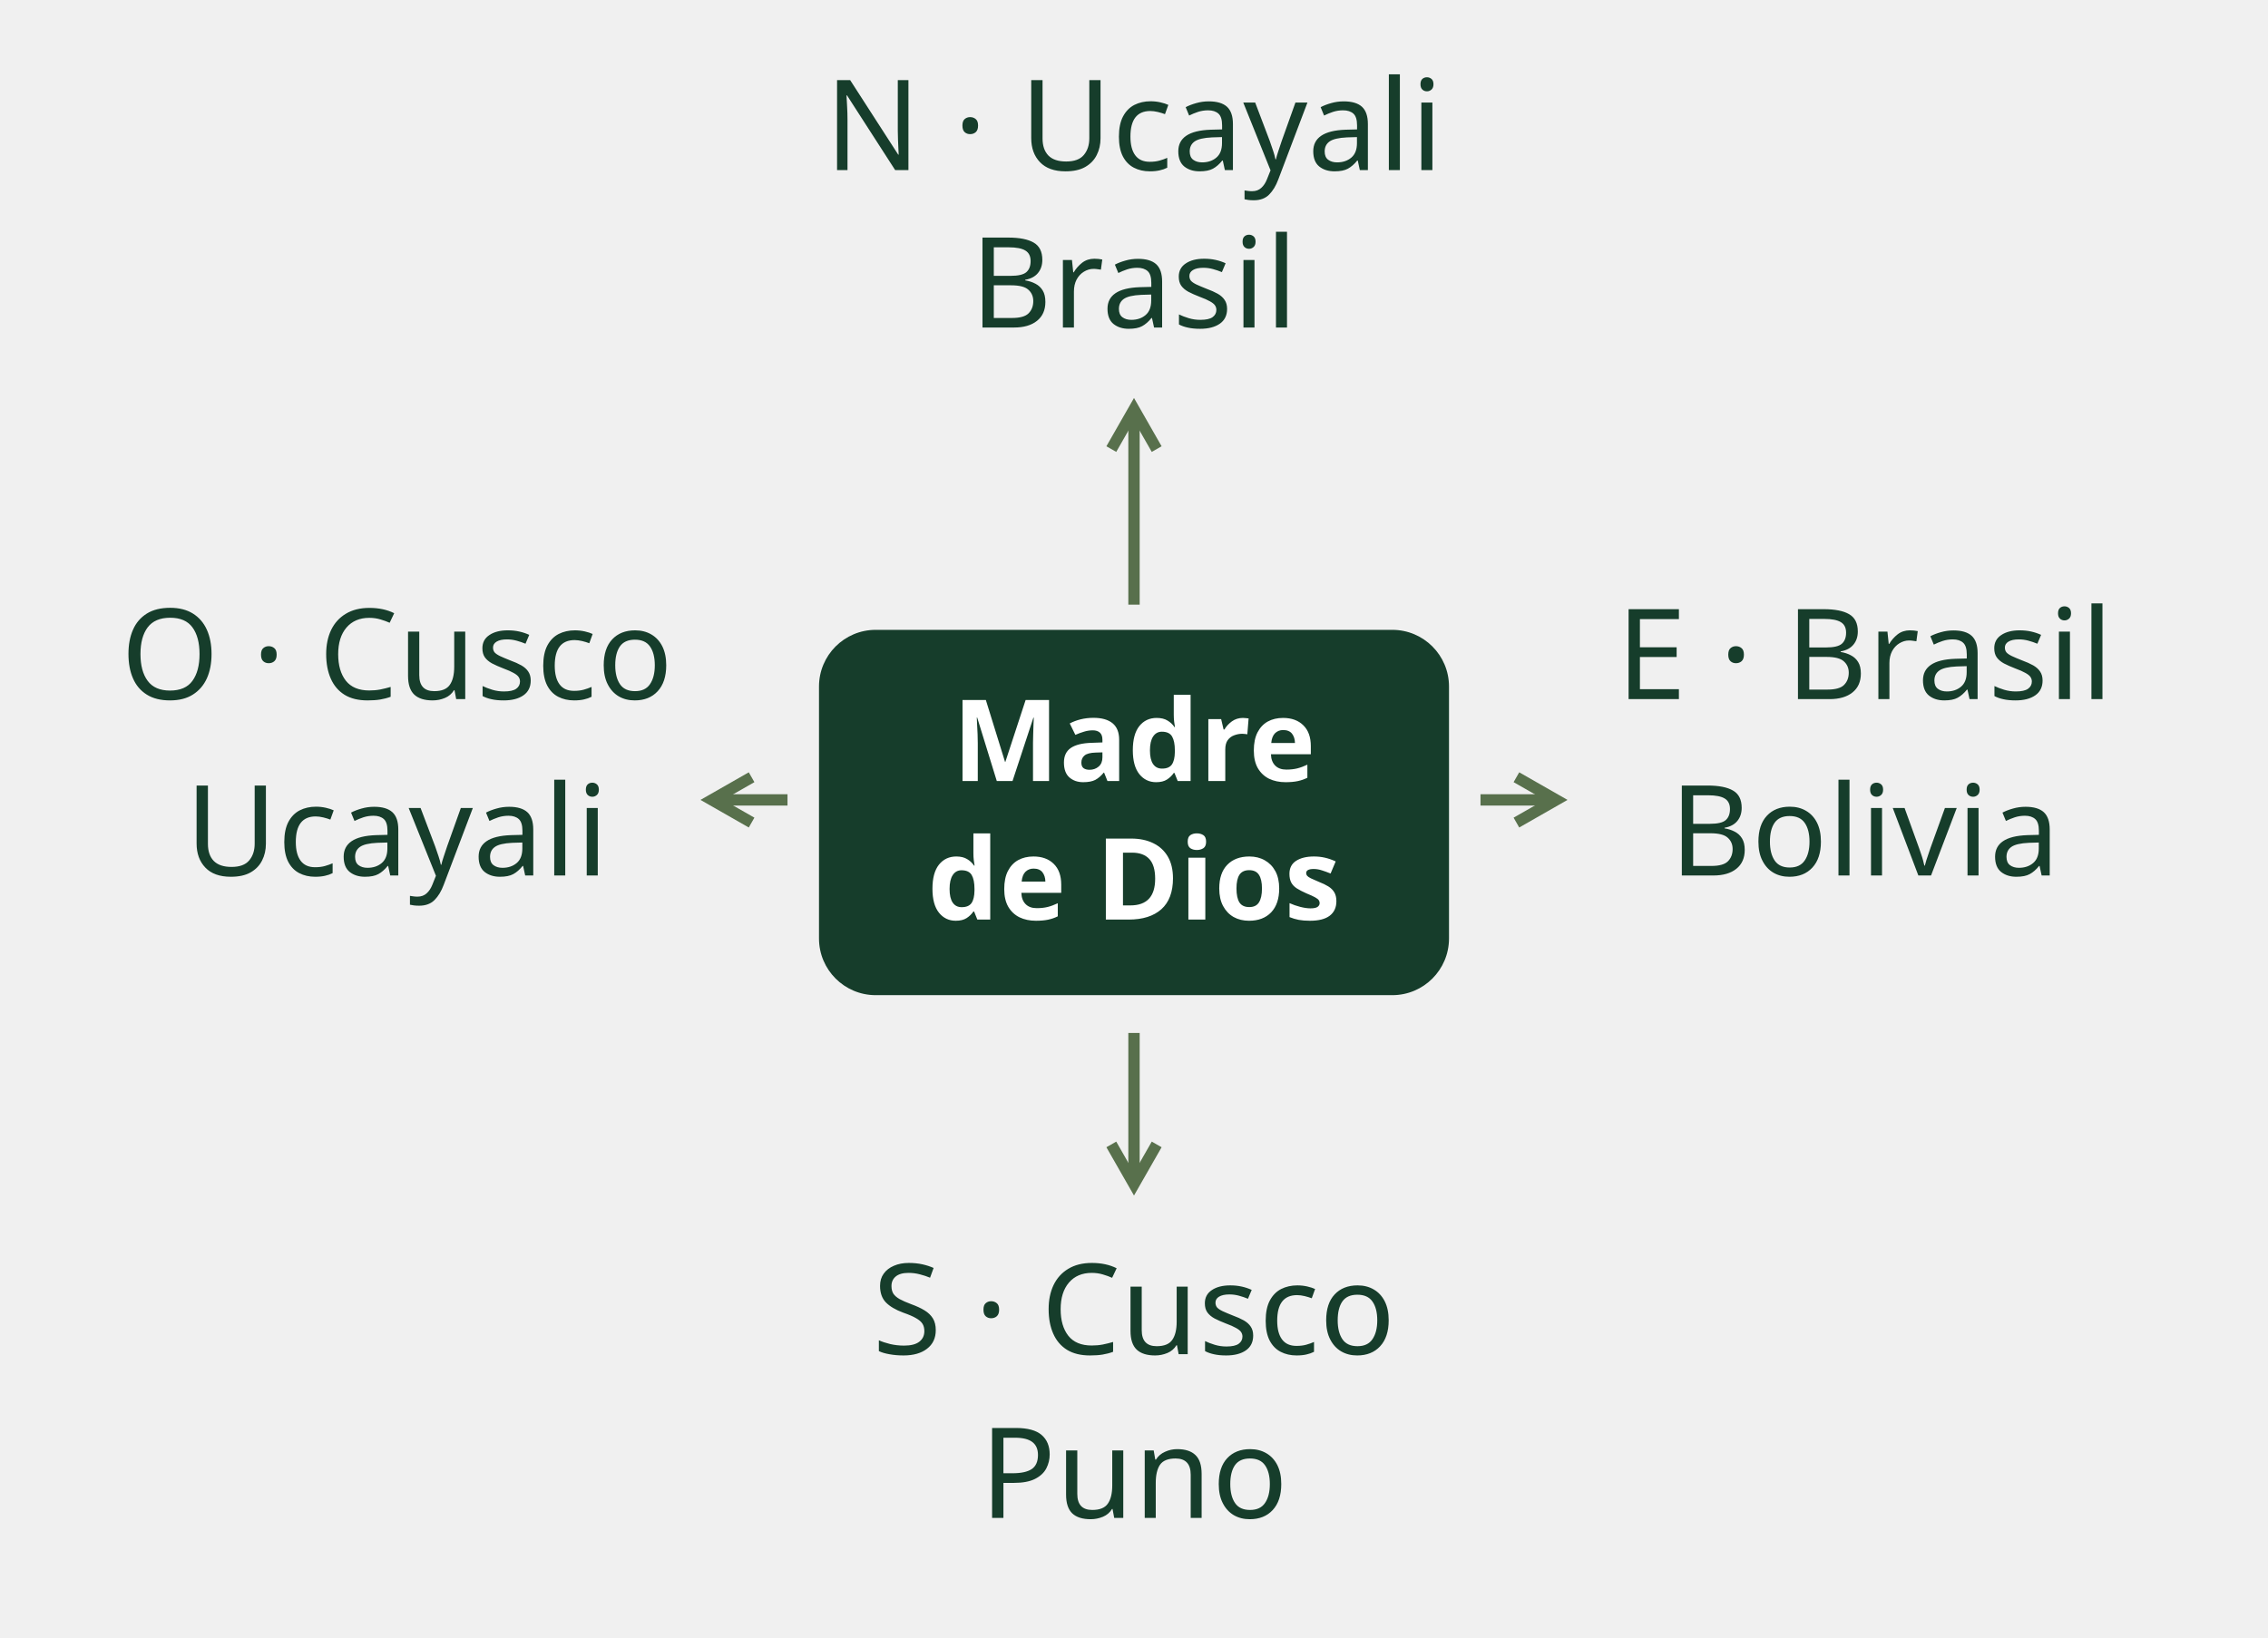
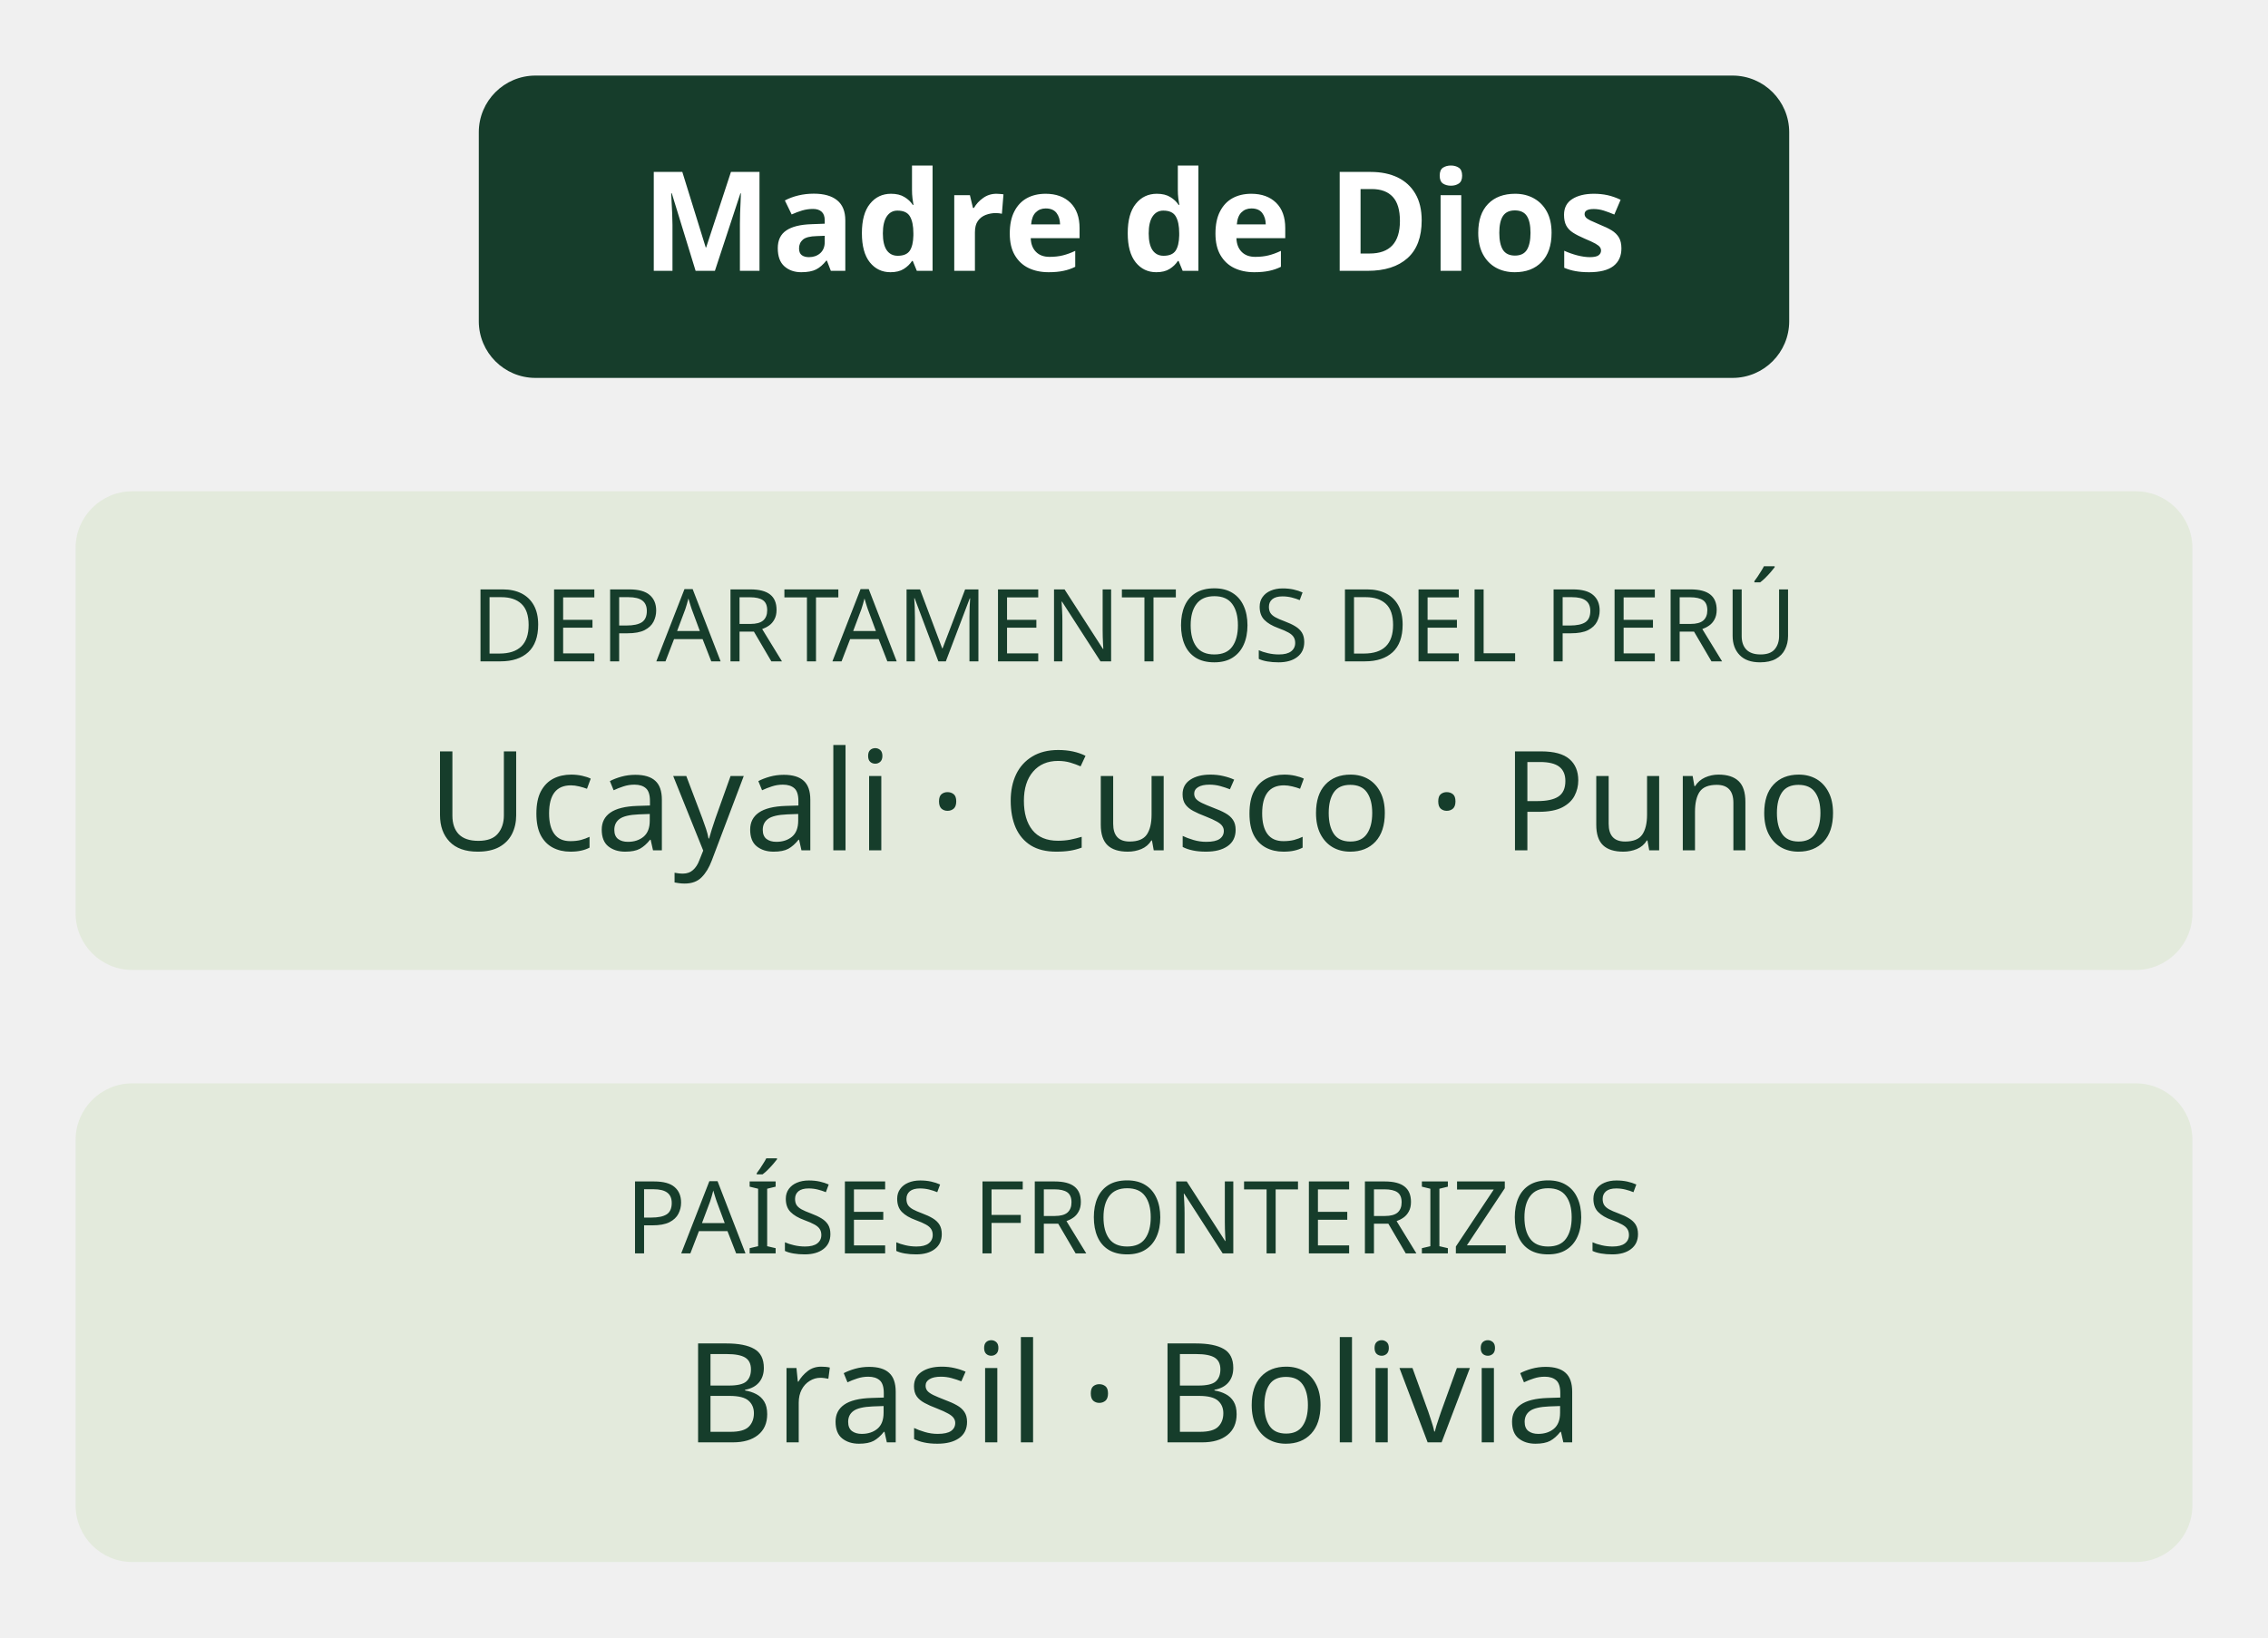
<svg xmlns="http://www.w3.org/2000/svg" width="360" height="260" viewBox="0 0 360 260" role="img" aria-labelledby="titulo descripcion">
-   <defs>
-     <marker id="flecha" viewBox="0 0 10 10" refX="8" refY="5" markerWidth="5" markerHeight="5" orient="auto">
-       <path d="m1 1 7 4-7 4" fill="none" stroke="#58704c" stroke-width="2" />
-     </marker>
-   </defs>
-   <rect x="130" y="100" width="100" height="58" rx="9" fill="#163d2b" />
-   <g font-family="sans-serif" font-size="20" text-anchor="middle" fill="#163d2b">
-     <text x="180" y="27">N · Ucayali</text>
-     <text x="180" y="52">Brasil</text>
-     <text x="63" y="111">O · Cusco</text>
-     <text x="63" y="139">Ucayali</text>
-     <text x="296" y="111">E · Brasil</text>
-     <text x="296" y="139">Bolivia</text>
-     <text x="180" y="215">S · Cusco</text>
-     <text x="180" y="241">Puno</text>
-   </g>
-   <g font-family="sans-serif" font-size="18" font-weight="600" text-anchor="middle" fill="white">
-     <text x="180" y="124">Madre</text>
-     <text x="180" y="146">de Dios</text>
-   </g>
-   <g fill="none" stroke="#58704c" stroke-width="1.8" marker-end="url(#flecha)">
-     <path d="M180 96V65" />
-     <path d="M125 127h-12" />
-     <path d="M235 127h12" />
-     <path d="M180 164v24" />
+   <rect x="76" y="12" width="208" height="48" rx="9" fill="#163d2b" />
+   <text x="180" y="43" text-anchor="middle" font-family="sans-serif" font-size="22" font-weight="600" fill="#fff">Madre de Dios</text>
+   <g text-anchor="middle" font-family="sans-serif" fill="#163d2b">
+     <rect x="12" y="78" width="336" height="76" rx="9" fill="#e3eadc" />
+     <text x="180" y="105" font-size="16">DEPARTAMENTOS DEL PERÚ</text>
+     <text x="180" y="135" font-size="22">Ucayali · Cusco · Puno</text>
+     <rect x="12" y="172" width="336" height="76" rx="9" fill="#e3eadc" />
+     <text x="180" y="199" font-size="16">PAÍSES FRONTERIZOS</text>
+     <text x="180" y="229" font-size="22">Brasil · Bolivia</text>
  </g>
</svg>
